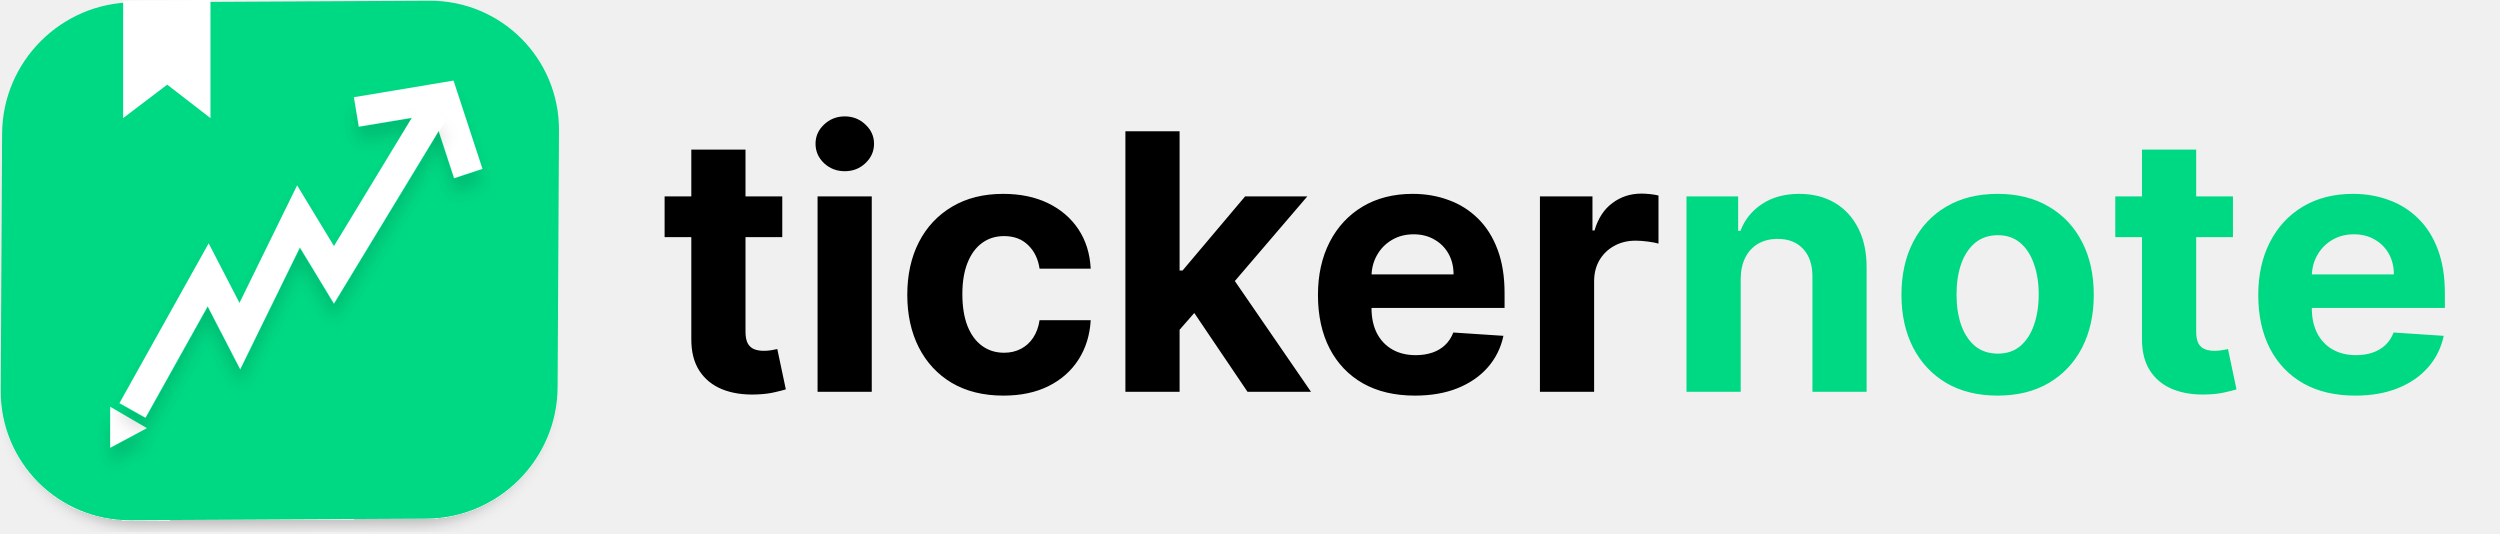
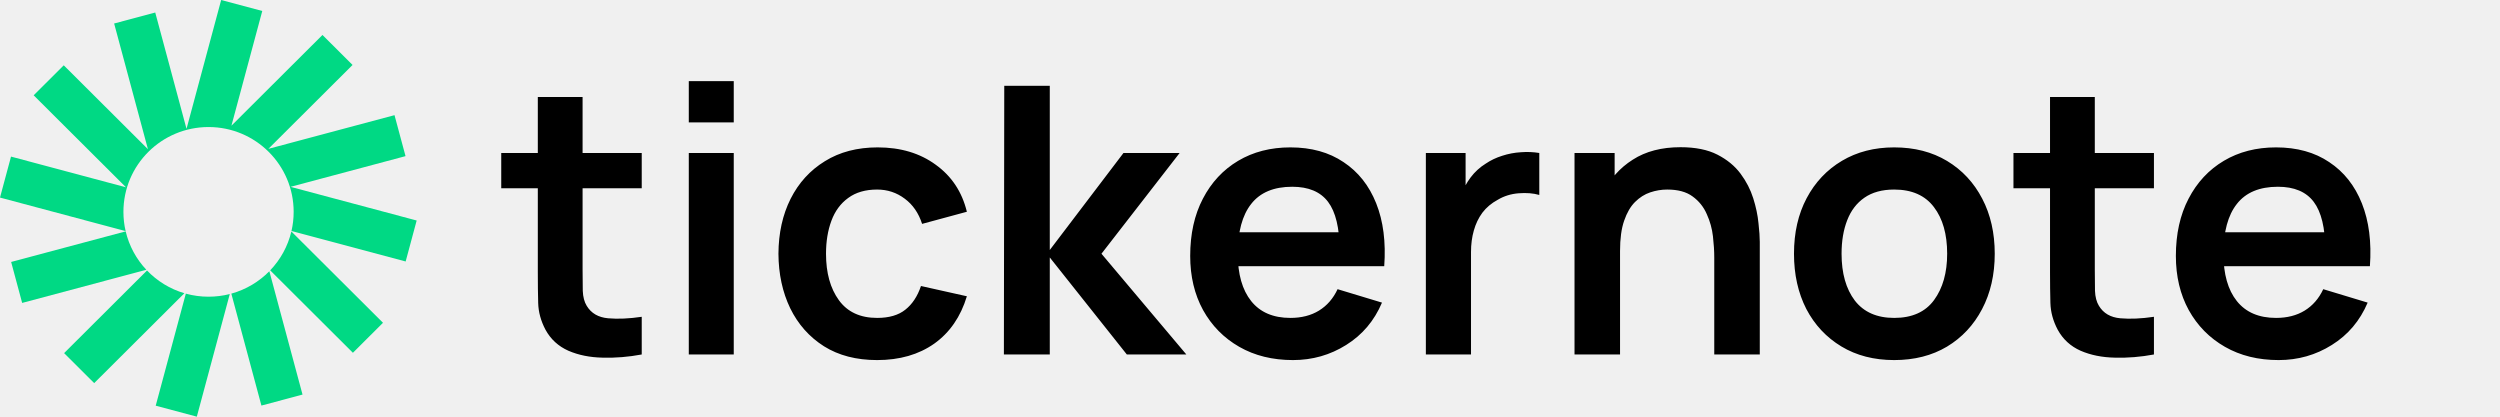
- <svg xmlns="http://www.w3.org/2000/svg" width="670" height="143" viewBox="0 0 670 143" fill="none">
-   <path d="M209.648 52.636V63.545H178.114V52.636H209.648ZM185.273 40.091H199.795V88.909C199.795 90.25 200 91.296 200.409 92.046C200.818 92.773 201.386 93.284 202.114 93.579C202.864 93.875 203.727 94.023 204.705 94.023C205.386 94.023 206.068 93.966 206.75 93.852C207.432 93.716 207.955 93.614 208.318 93.546L210.602 104.352C209.875 104.58 208.852 104.841 207.534 105.136C206.216 105.455 204.614 105.648 202.727 105.716C199.227 105.852 196.159 105.386 193.523 104.318C190.909 103.25 188.875 101.591 187.42 99.341C185.966 97.091 185.25 94.25 185.273 90.818V40.091ZM219.108 105V52.636H233.631V105H219.108ZM226.403 45.886C224.244 45.886 222.392 45.17 220.847 43.739C219.324 42.284 218.562 40.545 218.562 38.523C218.562 36.523 219.324 34.807 220.847 33.375C222.392 31.921 224.244 31.193 226.403 31.193C228.563 31.193 230.403 31.921 231.926 33.375C233.472 34.807 234.244 36.523 234.244 38.523C234.244 40.545 233.472 42.284 231.926 43.739C230.403 45.17 228.563 45.886 226.403 45.886ZM268.923 106.023C263.56 106.023 258.946 104.886 255.082 102.614C251.241 100.318 248.287 97.136 246.219 93.068C244.173 89 243.151 84.318 243.151 79.023C243.151 73.659 244.185 68.954 246.253 64.909C248.344 60.841 251.31 57.67 255.151 55.398C258.991 53.102 263.56 51.955 268.855 51.955C273.423 51.955 277.423 52.784 280.855 54.443C284.287 56.102 287.003 58.432 289.003 61.432C291.003 64.432 292.105 67.954 292.31 72H278.605C278.219 69.386 277.196 67.284 275.537 65.693C273.901 64.079 271.753 63.273 269.094 63.273C266.844 63.273 264.878 63.886 263.196 65.114C261.537 66.318 260.241 68.079 259.31 70.398C258.378 72.716 257.912 75.523 257.912 78.818C257.912 82.159 258.366 85 259.276 87.341C260.207 89.682 261.514 91.466 263.196 92.693C264.878 93.921 266.844 94.534 269.094 94.534C270.753 94.534 272.241 94.193 273.56 93.511C274.901 92.829 276.003 91.841 276.866 90.546C277.753 89.227 278.332 87.648 278.605 85.807H292.31C292.082 89.807 290.991 93.329 289.037 96.375C287.105 99.398 284.435 101.761 281.026 103.466C277.616 105.17 273.582 106.023 268.923 106.023ZM314.767 89.932L314.801 72.511H316.915L333.688 52.636H350.358L327.824 78.954H324.381L314.767 89.932ZM301.608 105V35.182H316.131V105H301.608ZM334.335 105L318.926 82.193L328.608 71.932L351.347 105H334.335ZM379.19 106.023C373.804 106.023 369.168 104.932 365.281 102.75C361.418 100.545 358.44 97.432 356.349 93.409C354.259 89.364 353.213 84.579 353.213 79.057C353.213 73.671 354.259 68.943 356.349 64.875C358.44 60.807 361.384 57.636 365.179 55.364C368.997 53.091 373.474 51.955 378.611 51.955C382.065 51.955 385.281 52.511 388.259 53.625C391.259 54.716 393.872 56.364 396.099 58.568C398.349 60.773 400.099 63.545 401.349 66.886C402.599 70.204 403.224 74.091 403.224 78.546V82.534H359.009V73.534H389.554C389.554 71.443 389.099 69.591 388.19 67.977C387.281 66.364 386.02 65.102 384.406 64.193C382.815 63.261 380.963 62.795 378.849 62.795C376.645 62.795 374.69 63.307 372.986 64.329C371.304 65.329 369.986 66.682 369.031 68.386C368.077 70.068 367.588 71.943 367.565 74.011V82.568C367.565 85.159 368.043 87.398 368.997 89.284C369.974 91.171 371.349 92.625 373.122 93.648C374.895 94.671 376.997 95.182 379.429 95.182C381.043 95.182 382.52 94.954 383.861 94.5C385.202 94.046 386.349 93.364 387.304 92.454C388.259 91.546 388.986 90.432 389.486 89.114L402.918 90C402.236 93.227 400.838 96.046 398.724 98.454C396.634 100.841 393.929 102.705 390.611 104.045C387.315 105.364 383.509 106.023 379.19 106.023ZM412.702 105V52.636H426.781V61.773H427.327C428.281 58.523 429.884 56.068 432.134 54.409C434.384 52.727 436.974 51.886 439.906 51.886C440.634 51.886 441.418 51.932 442.259 52.023C443.099 52.114 443.838 52.239 444.474 52.398V65.284C443.793 65.079 442.849 64.898 441.645 64.739C440.44 64.579 439.338 64.5 438.338 64.5C436.202 64.5 434.293 64.966 432.611 65.898C430.952 66.807 429.634 68.079 428.656 69.716C427.702 71.352 427.224 73.239 427.224 75.375V105H412.702Z" fill="black" />
-   <path d="M466.506 74.727V105H451.983V52.636H465.824V61.875H466.438C467.597 58.83 469.54 56.42 472.267 54.648C474.994 52.852 478.301 51.955 482.188 51.955C485.824 51.955 488.994 52.75 491.699 54.341C494.403 55.932 496.506 58.205 498.006 61.159C499.506 64.091 500.256 67.591 500.256 71.659V105H485.733V74.25C485.756 71.046 484.938 68.546 483.278 66.75C481.619 64.932 479.335 64.023 476.426 64.023C474.472 64.023 472.744 64.443 471.244 65.284C469.767 66.125 468.608 67.352 467.767 68.966C466.949 70.557 466.528 72.477 466.506 74.727ZM535.361 106.023C530.065 106.023 525.486 104.898 521.622 102.648C517.781 100.375 514.815 97.216 512.724 93.171C510.634 89.102 509.588 84.386 509.588 79.023C509.588 73.614 510.634 68.886 512.724 64.841C514.815 60.773 517.781 57.614 521.622 55.364C525.486 53.091 530.065 51.955 535.361 51.955C540.656 51.955 545.224 53.091 549.065 55.364C552.929 57.614 555.906 60.773 557.997 64.841C560.088 68.886 561.134 73.614 561.134 79.023C561.134 84.386 560.088 89.102 557.997 93.171C555.906 97.216 552.929 100.375 549.065 102.648C545.224 104.898 540.656 106.023 535.361 106.023ZM535.429 94.773C537.838 94.773 539.849 94.091 541.463 92.727C543.077 91.341 544.293 89.454 545.111 87.068C545.952 84.682 546.372 81.966 546.372 78.921C546.372 75.875 545.952 73.159 545.111 70.773C544.293 68.386 543.077 66.5 541.463 65.114C539.849 63.727 537.838 63.034 535.429 63.034C532.997 63.034 530.952 63.727 529.293 65.114C527.656 66.5 526.418 68.386 525.577 70.773C524.759 73.159 524.349 75.875 524.349 78.921C524.349 81.966 524.759 84.682 525.577 87.068C526.418 89.454 527.656 91.341 529.293 92.727C530.952 94.091 532.997 94.773 535.429 94.773ZM598.429 52.636V63.545H566.895V52.636H598.429ZM574.054 40.091H588.577V88.909C588.577 90.25 588.781 91.296 589.19 92.046C589.599 92.773 590.168 93.284 590.895 93.579C591.645 93.875 592.509 94.023 593.486 94.023C594.168 94.023 594.849 93.966 595.531 93.852C596.213 93.716 596.736 93.614 597.099 93.546L599.384 104.352C598.656 104.58 597.634 104.841 596.315 105.136C594.997 105.455 593.395 105.648 591.509 105.716C588.009 105.852 584.94 105.386 582.304 104.318C579.69 103.25 577.656 101.591 576.202 99.341C574.747 97.091 574.031 94.25 574.054 90.818V40.091ZM631.19 106.023C625.804 106.023 621.168 104.932 617.281 102.75C613.418 100.545 610.44 97.432 608.349 93.409C606.259 89.364 605.213 84.579 605.213 79.057C605.213 73.671 606.259 68.943 608.349 64.875C610.44 60.807 613.384 57.636 617.179 55.364C620.997 53.091 625.474 51.955 630.611 51.955C634.065 51.955 637.281 52.511 640.259 53.625C643.259 54.716 645.872 56.364 648.099 58.568C650.349 60.773 652.099 63.545 653.349 66.886C654.599 70.204 655.224 74.091 655.224 78.546V82.534H611.009V73.534H641.554C641.554 71.443 641.099 69.591 640.19 67.977C639.281 66.364 638.02 65.102 636.406 64.193C634.815 63.261 632.963 62.795 630.849 62.795C628.645 62.795 626.69 63.307 624.986 64.329C623.304 65.329 621.986 66.682 621.031 68.386C620.077 70.068 619.588 71.943 619.565 74.011V82.568C619.565 85.159 620.043 87.398 620.997 89.284C621.974 91.171 623.349 92.625 625.122 93.648C626.895 94.671 628.997 95.182 631.429 95.182C633.043 95.182 634.52 94.954 635.861 94.5C637.202 94.046 638.349 93.364 639.304 92.454C640.259 91.546 640.986 90.432 641.486 89.114L654.918 90C654.236 93.227 652.838 96.046 650.724 98.454C648.634 100.841 645.929 102.705 642.611 104.045C639.315 105.364 635.509 106.023 631.19 106.023Z" fill="#00D984" />
-   <g filter="url(#filter0_d_150_62)">
-     <rect width="149.25" height="138.808" rx="35" transform="matrix(0.999985 -0.0054277 -0.00541638 0.999985 0.751831 0.810059)" fill="#00D984" />
-   </g>
-   <g filter="url(#filter1_d_150_62)">
-     <path d="M95.5 30L118.815 26.104L125.5 46.5" stroke="white" stroke-width="8" />
-   </g>
-   <path d="M33 31.651V0.126L56.406 0V31.651L44.815 22.684L33 31.651Z" fill="white" />
-   <g filter="url(#filter2_d_150_62)">
-     <path d="M39.365 114.742L29.524 120L29.524 109L39.365 114.742Z" fill="white" />
-   </g>
-   <g filter="url(#filter3_d_150_62)">
-     <path d="M35.5 110L55.79 73.658L64.279 90.071L80 58L89.5 73.658L116 30" stroke="white" stroke-width="8" />
-   </g>
-   <defs>
-     <filter id="filter0_d_150_62" x="0.189" y="0.189" width="149.622" height="142.238" filterUnits="userSpaceOnUse" color-interpolation-filters="sRGB">
-       <feFlood flood-opacity="0" result="BackgroundImageFix" />
-       <feColorMatrix in="SourceAlpha" type="matrix" values="0 0 0 0 0 0 0 0 0 0 0 0 0 0 0 0 0 0 127 0" result="hardAlpha" />
-       <feMorphology radius="5" operator="erode" in="SourceAlpha" result="effect1_dropShadow_150_62" />
-       <feOffset dy="4" />
-       <feGaussianBlur stdDeviation="2" />
-       <feComposite in2="hardAlpha" operator="out" />
-       <feColorMatrix type="matrix" values="0 0 0 0 0 0 0 0 0 0 0 0 0 0 0 0 0 0 0.25 0" />
-       <feBlend mode="normal" in2="BackgroundImageFix" result="effect1_dropShadow_150_62" />
-       <feBlend mode="normal" in="SourceGraphic" in2="effect1_dropShadow_150_62" result="shape" />
-     </filter>
-     <filter id="filter1_d_150_62" x="90.841" y="21.592" width="42.46" height="34.154" filterUnits="userSpaceOnUse" color-interpolation-filters="sRGB">
-       <feFlood flood-opacity="0" result="BackgroundImageFix" />
-       <feColorMatrix in="SourceAlpha" type="matrix" values="0 0 0 0 0 0 0 0 0 0 0 0 0 0 0 0 0 0 127 0" result="hardAlpha" />
-       <feOffset dy="4" />
-       <feGaussianBlur stdDeviation="2" />
-       <feComposite in2="hardAlpha" operator="out" />
-       <feColorMatrix type="matrix" values="0 0 0 0 0 0 0 0 0 0 0 0 0 0 0 0 0 0 0.12 0" />
-       <feBlend mode="normal" in2="BackgroundImageFix" result="effect1_dropShadow_150_62" />
-       <feBlend mode="normal" in="SourceGraphic" in2="effect1_dropShadow_150_62" result="shape" />
-     </filter>
-     <filter id="filter2_d_150_62" x="25.524" y="109" width="17.841" height="19" filterUnits="userSpaceOnUse" color-interpolation-filters="sRGB">
-       <feFlood flood-opacity="0" result="BackgroundImageFix" />
-       <feColorMatrix in="SourceAlpha" type="matrix" values="0 0 0 0 0 0 0 0 0 0 0 0 0 0 0 0 0 0 127 0" result="hardAlpha" />
-       <feOffset dy="4" />
-       <feGaussianBlur stdDeviation="2" />
-       <feComposite in2="hardAlpha" operator="out" />
-       <feColorMatrix type="matrix" values="0 0 0 0 0 0 0 0 0 0 0 0 0 0 0 0 0 0 0.12 0" />
-       <feBlend mode="normal" in2="BackgroundImageFix" result="effect1_dropShadow_150_62" />
-       <feBlend mode="normal" in="SourceGraphic" in2="effect1_dropShadow_150_62" result="shape" />
-     </filter>
-     <filter id="filter3_d_150_62" x="28.007" y="27.925" width="95.412" height="92.025" filterUnits="userSpaceOnUse" color-interpolation-filters="sRGB">
-       <feFlood flood-opacity="0" result="BackgroundImageFix" />
-       <feColorMatrix in="SourceAlpha" type="matrix" values="0 0 0 0 0 0 0 0 0 0 0 0 0 0 0 0 0 0 127 0" result="hardAlpha" />
-       <feOffset dy="4" />
-       <feGaussianBlur stdDeviation="2" />
-       <feComposite in2="hardAlpha" operator="out" />
-       <feColorMatrix type="matrix" values="0 0 0 0 0 0 0 0 0 0 0 0 0 0 0 0 0 0 0.12 0" />
-       <feBlend mode="normal" in2="BackgroundImageFix" result="effect1_dropShadow_150_62" />
-       <feBlend mode="normal" in="SourceGraphic" in2="effect1_dropShadow_150_62" result="shape" />
-     </filter>
-   </defs>
+ <svg xmlns="http://www.w3.org/2000/svg" width="402" height="67" viewBox="0 0 402 67" fill="none">
+   <path d="M103.19 57C101.05 57.4 98.95 57.57 96.89 57.51C94.85 57.47 93.02 57.1 91.4 56.4C89.78 55.68 88.55 54.55 87.71 53.01C86.97 51.61 86.58 50.18 86.54 48.72C86.5 47.26 86.48 45.61 86.48 43.77V15.6H93.68V43.35C93.68 44.65 93.69 45.79 93.71 46.77C93.75 47.75 93.96 48.55 94.34 49.17C95.06 50.37 96.21 51.04 97.79 51.18C99.37 51.32 101.17 51.24 103.19 50.94V57ZM80.6 30.27V24.6H103.19V30.27H80.6ZM110.757 19.68V13.05H117.987V19.68H110.757ZM110.757 57V24.6H117.987V57H110.757ZM141.043 57.9C137.703 57.9 134.853 57.16 132.493 55.68C130.133 54.18 128.323 52.14 127.063 49.56C125.823 46.98 125.193 44.06 125.173 40.8C125.193 37.48 125.843 34.54 127.123 31.98C128.423 29.4 130.263 27.38 132.643 25.92C135.023 24.44 137.853 23.7 141.133 23.7C144.813 23.7 147.923 24.63 150.463 26.49C153.023 28.33 154.693 30.85 155.473 34.05L148.273 36C147.713 34.26 146.783 32.91 145.483 31.95C144.183 30.97 142.703 30.48 141.043 30.48C139.163 30.48 137.613 30.93 136.393 31.83C135.173 32.71 134.273 33.93 133.693 35.49C133.113 37.05 132.823 38.82 132.823 40.8C132.823 43.88 133.513 46.37 134.893 48.27C136.273 50.17 138.323 51.12 141.043 51.12C142.963 51.12 144.473 50.68 145.573 49.8C146.693 48.92 147.533 47.65 148.093 45.99L155.473 47.64C154.473 50.94 152.723 53.48 150.223 55.26C147.723 57.02 144.663 57.9 141.043 57.9ZM161.425 57L161.485 13.8H168.805V40.2L180.655 24.6H189.685L177.115 40.8L190.765 57H181.195L168.805 41.4V57H161.425ZM207.914 57.9C204.634 57.9 201.754 57.19 199.274 55.77C196.794 54.35 194.854 52.38 193.454 49.86C192.074 47.34 191.384 44.44 191.384 41.16C191.384 37.62 192.064 34.55 193.424 31.95C194.784 29.33 196.674 27.3 199.094 25.86C201.514 24.42 204.314 23.7 207.494 23.7C210.854 23.7 213.704 24.49 216.044 26.07C218.404 27.63 220.154 29.84 221.294 32.7C222.434 35.56 222.864 38.93 222.584 42.81H215.414V40.17C215.394 36.65 214.774 34.08 213.554 32.46C212.334 30.84 210.414 30.03 207.794 30.03C204.834 30.03 202.634 30.95 201.194 32.79C199.754 34.61 199.034 37.28 199.034 40.8C199.034 44.08 199.754 46.62 201.194 48.42C202.634 50.22 204.734 51.12 207.494 51.12C209.274 51.12 210.804 50.73 212.084 49.95C213.384 49.15 214.384 48 215.084 46.5L222.224 48.66C220.984 51.58 219.064 53.85 216.464 55.47C213.884 57.09 211.034 57.9 207.914 57.9ZM196.754 42.81V37.35H219.044V42.81H196.754ZM229.278 57V24.6H235.668V32.49L234.888 31.47C235.288 30.39 235.818 29.41 236.478 28.53C237.158 27.63 237.968 26.89 238.908 26.31C239.708 25.77 240.588 25.35 241.548 25.05C242.528 24.73 243.528 24.54 244.548 24.48C245.568 24.4 246.558 24.44 247.518 24.6V31.35C246.558 31.07 245.448 30.98 244.188 31.08C242.948 31.18 241.828 31.53 240.828 32.13C239.828 32.67 239.008 33.36 238.368 34.2C237.748 35.04 237.288 36 236.988 37.08C236.688 38.14 236.538 39.29 236.538 40.53V57H229.278ZM275.653 57V41.4C275.653 40.38 275.583 39.25 275.443 38.01C275.303 36.77 274.973 35.58 274.453 34.44C273.953 33.28 273.193 32.33 272.173 31.59C271.173 30.85 269.813 30.48 268.093 30.48C267.173 30.48 266.263 30.63 265.363 30.93C264.463 31.23 263.643 31.75 262.903 32.49C262.183 33.21 261.603 34.21 261.163 35.49C260.723 36.75 260.503 38.37 260.503 40.35L256.213 38.52C256.213 35.76 256.743 33.26 257.803 31.02C258.883 28.78 260.463 27 262.543 25.68C264.623 24.34 267.183 23.67 270.223 23.67C272.623 23.67 274.603 24.07 276.163 24.87C277.723 25.67 278.963 26.69 279.883 27.93C280.803 29.17 281.483 30.49 281.923 31.89C282.363 33.29 282.643 34.62 282.763 35.88C282.903 37.12 282.973 38.13 282.973 38.91V57H275.653ZM253.183 57V24.6H259.633V34.65H260.503V57H253.183ZM304.584 57.9C301.344 57.9 298.514 57.17 296.094 55.71C293.674 54.25 291.794 52.24 290.454 49.68C289.134 47.1 288.474 44.14 288.474 40.8C288.474 37.4 289.154 34.42 290.514 31.86C291.874 29.3 293.764 27.3 296.184 25.86C298.604 24.42 301.404 23.7 304.584 23.7C307.844 23.7 310.684 24.43 313.104 25.89C315.524 27.35 317.404 29.37 318.744 31.95C320.084 34.51 320.754 37.46 320.754 40.8C320.754 44.16 320.074 47.13 318.714 49.71C317.374 52.27 315.494 54.28 313.074 55.74C310.654 57.18 307.824 57.9 304.584 57.9ZM304.584 51.12C307.464 51.12 309.604 50.16 311.004 48.24C312.404 46.32 313.104 43.84 313.104 40.8C313.104 37.66 312.394 35.16 310.974 33.3C309.554 31.42 307.424 30.48 304.584 30.48C302.644 30.48 301.044 30.92 299.784 31.8C298.544 32.66 297.624 33.87 297.024 35.43C296.424 36.97 296.124 38.76 296.124 40.8C296.124 43.94 296.834 46.45 298.254 48.33C299.694 50.19 301.804 51.12 304.584 51.12ZM346.354 57C344.214 57.4 342.114 57.57 340.054 57.51C338.014 57.47 336.184 57.1 334.564 56.4C332.944 55.68 331.714 54.55 330.874 53.01C330.134 51.61 329.744 50.18 329.704 48.72C329.664 47.26 329.644 45.61 329.644 43.77V15.6H336.844V43.35C336.844 44.65 336.854 45.79 336.874 46.77C336.914 47.75 337.124 48.55 337.504 49.17C338.224 50.37 339.374 51.04 340.954 51.18C342.534 51.32 344.334 51.24 346.354 50.94V57ZM323.764 30.27V24.6H346.354V30.27H323.764ZM366.41 57.9C363.13 57.9 360.25 57.19 357.77 55.77C355.29 54.35 353.35 52.38 351.95 49.86C350.57 47.34 349.88 44.44 349.88 41.16C349.88 37.62 350.56 34.55 351.92 31.95C353.28 29.33 355.17 27.3 357.59 25.86C360.01 24.42 362.81 23.7 365.99 23.7C369.35 23.7 372.2 24.49 374.54 26.07C376.9 27.63 378.65 29.84 379.79 32.7C380.93 35.56 381.36 38.93 381.08 42.81H373.91V40.17C373.89 36.65 373.27 34.08 372.05 32.46C370.83 30.84 368.91 30.03 366.29 30.03C363.33 30.03 361.13 30.95 359.69 32.79C358.25 34.61 357.53 37.28 357.53 40.8C357.53 44.08 358.25 46.62 359.69 48.42C361.13 50.22 363.23 51.12 365.99 51.12C367.77 51.12 369.3 50.73 370.58 49.95C371.88 49.15 372.88 48 373.58 46.5L380.72 48.66C379.48 51.58 377.56 53.85 374.96 55.47C372.38 57.09 369.53 57.9 366.41 57.9ZM355.25 42.81V37.35H377.54V42.81H355.25Z" fill="black" />
+   <path d="M42.173 1.765L35.563 0L29.992 20.719L24.963 2.014L18.353 3.779L23.787 23.989L10.252 10.501L5.413 15.323L20.259 30.118L1.771 25.181L0 31.769L20.2 37.163C19.968 36.169 19.846 35.133 19.846 34.069C19.846 26.535 25.974 20.428 33.533 20.428C41.092 20.428 47.22 26.535 47.22 34.069C47.22 35.126 47.099 36.156 46.871 37.144L65.229 42.046L67 35.459L46.72 30.043L65.209 25.106L63.437 18.518L43.158 23.933L56.692 10.445L51.853 5.623L37.214 20.212L42.173 1.765Z" fill="#00D984" />
+   <path d="M46.852 37.221C46.285 39.609 45.088 41.754 43.447 43.473L56.746 56.727L61.585 51.904L46.852 37.221Z" fill="#00D984" />
+   <path d="M43.312 43.611C41.651 45.303 39.551 46.565 37.197 47.215L42.036 65.215L48.646 63.449L43.312 43.611Z" fill="#00D984" />
+   <path d="M36.95 47.281C35.857 47.561 34.712 47.709 33.532 47.709C32.268 47.709 31.044 47.539 29.881 47.219L25.038 65.235L31.648 67L36.95 47.281Z" fill="#00D984" />
+   <path d="M29.648 47.153C27.329 46.47 25.267 45.191 23.639 43.495L10.307 56.782L15.146 61.605L29.648 47.153Z" fill="#00D984" />
+   <path d="M23.529 43.378C21.929 41.671 20.764 39.555 20.209 37.204L1.792 42.122L3.563 48.71L23.529 43.378Z" fill="#00D984" />
</svg>
